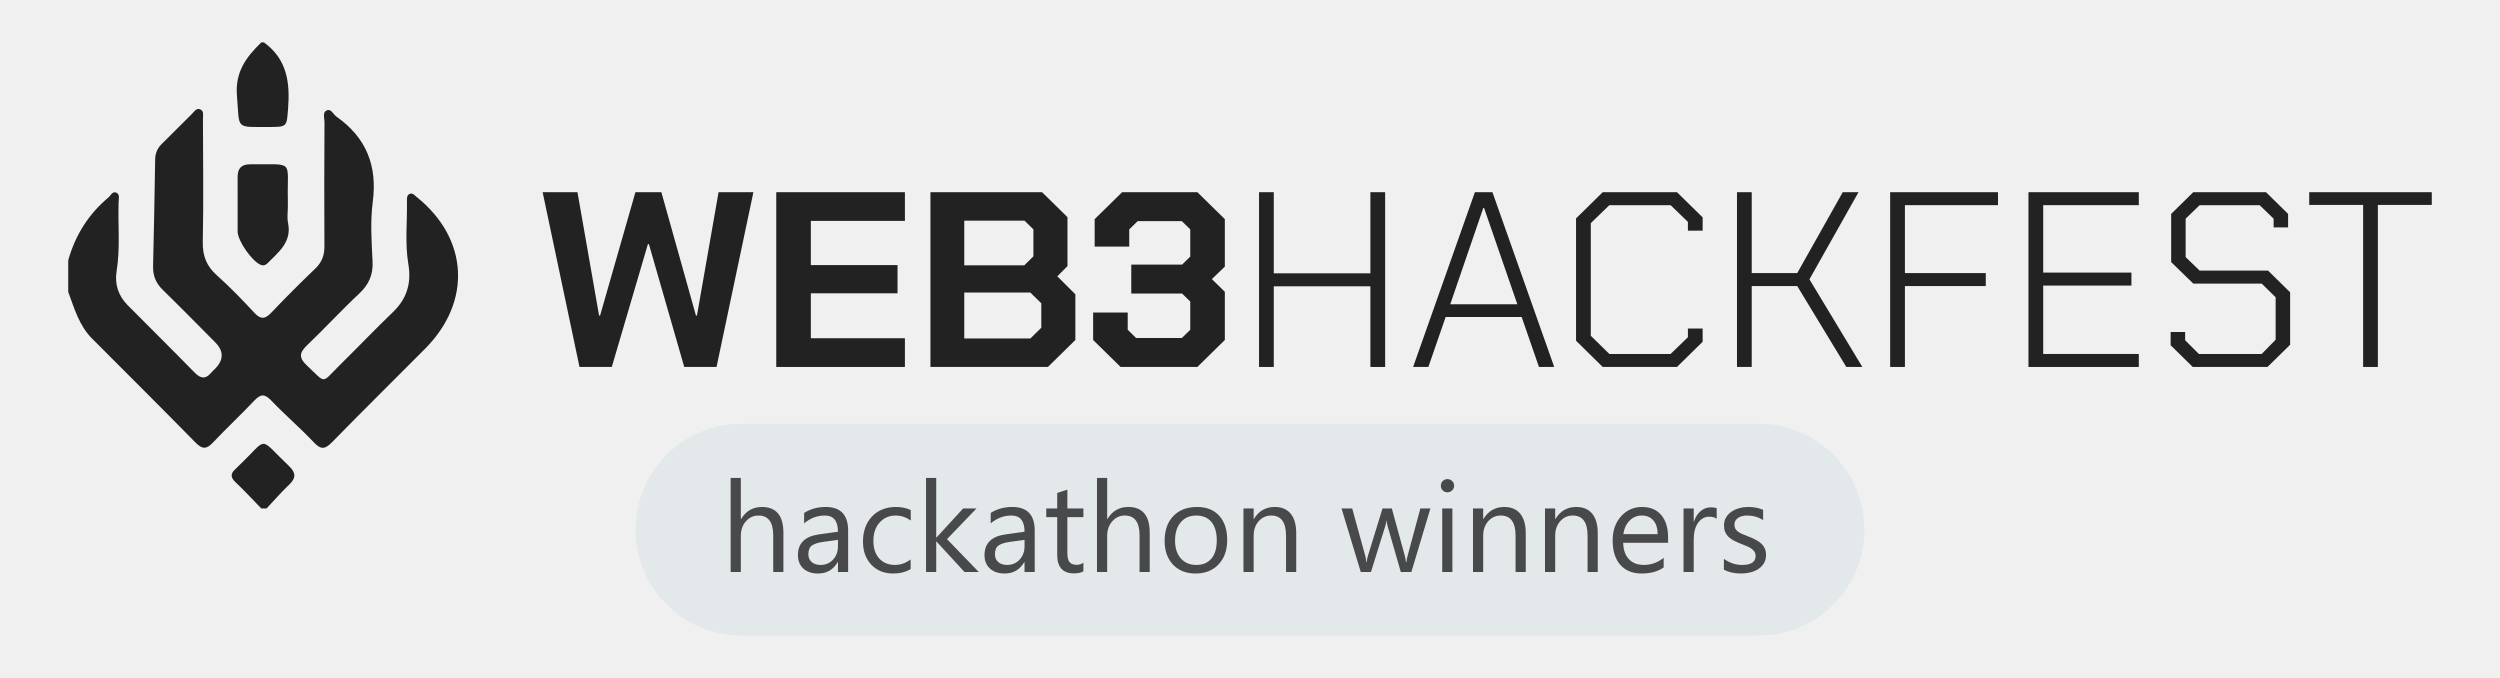
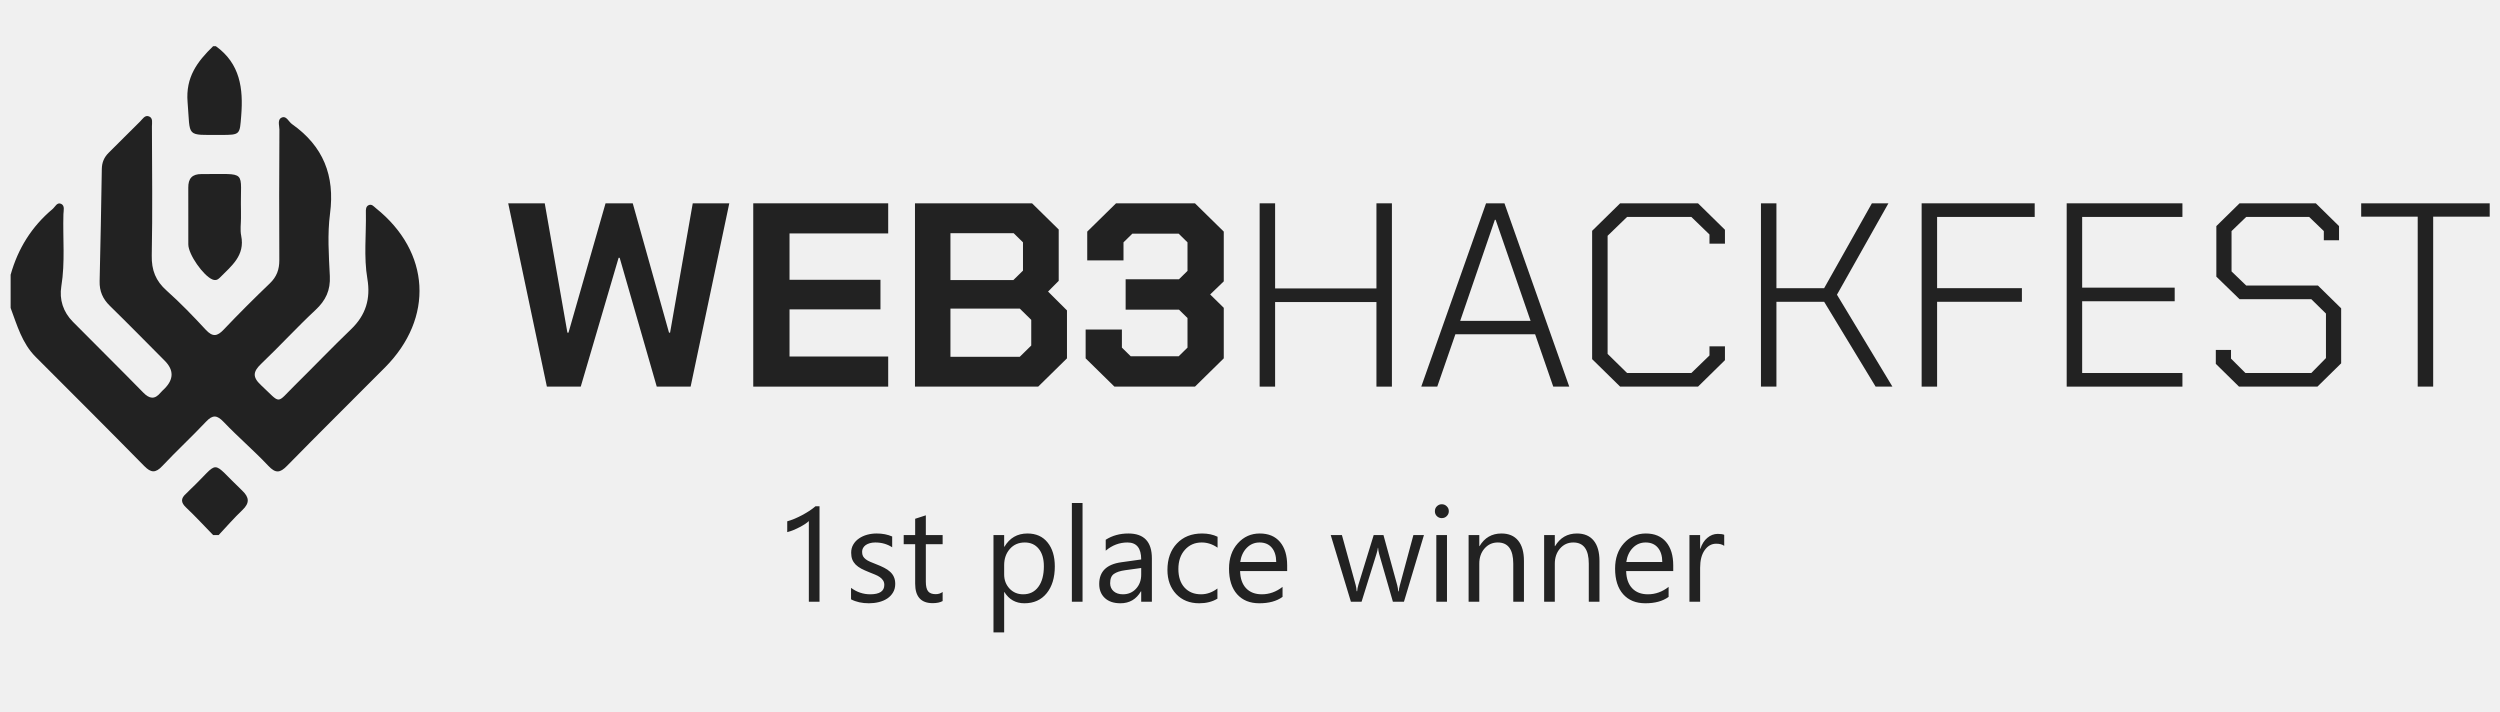
- <svg xmlns="http://www.w3.org/2000/svg" width="236" height="64" viewBox="0 0 236 64" fill="none">
-   <path d="M51.225 18.143H54.513L56.553 29.785H56.649L59.985 18.143H62.433L65.697 29.785H65.793L67.833 18.143H71.121L67.641 34.641H64.593L61.257 23.045H61.161L57.753 34.641H54.705L51.225 18.143Z" fill="#222222" />
-   <path d="M73.279 18.143H85.423V20.853H76.543V25.025H84.727V27.688H76.543V31.93H85.423V34.641H73.279V18.143Z" fill="#222222" />
-   <path d="M87.834 18.143H98.37L100.77 20.5V25.119L99.81 26.085L101.514 27.782V32.095L98.922 34.641H87.834V18.143ZM96.69 25.048L97.554 24.2V21.654L96.714 20.829H91.026V25.048H96.69ZM97.266 31.954L98.298 30.94V28.631L97.266 27.617H91.026V31.954H97.266Z" fill="#222222" />
-   <path d="M103.192 32.095V29.503H106.456V31.129L107.248 31.907H111.568L112.36 31.129V28.466L111.592 27.711H106.792V24.977H111.592L112.36 24.223V21.654L111.568 20.877H107.392L106.6 21.654V23.281H103.336V20.688L105.928 18.143H113.032L115.624 20.688V25.166L114.4 26.345L115.624 27.546V32.095L113.032 34.641H105.784L103.192 32.095Z" fill="#222222" />
-   <path d="M118.853 18.143H120.245V25.802H129.365V18.143H130.757V34.641H129.365V27.028H120.245V34.641H118.853V18.143Z" fill="#222222" />
-   <path d="M139.23 18.143H140.886L146.718 34.641H145.278L143.646 29.927H136.47L134.838 34.641H133.398L139.23 18.143ZM143.238 28.725L140.094 19.628H140.022L136.902 28.725H143.238Z" fill="#222222" />
-   <path d="M148.778 32.166V20.617L151.298 18.143H158.306L160.73 20.523V21.772H159.338V20.947L157.706 19.368H151.922L150.17 21.065V31.695L151.922 33.415H157.706L159.338 31.836V31.011H160.73V32.26L158.306 34.641H151.298L148.778 32.166Z" fill="#222222" />
-   <path d="M163.971 18.143H165.363V25.779H169.659L173.955 18.143H175.443L170.811 26.368L175.803 34.641H174.291L169.659 27.004H165.363V34.641H163.971V18.143Z" fill="#222222" />
-   <path d="M178.432 18.143H188.609V19.368H179.824V25.779H187.457V27.004H179.824V34.641H178.432V18.143Z" fill="#222222" />
-   <path d="M191.487 18.143H201.903V19.368H192.879V25.732H201.207V26.957H192.879V33.415H201.903V34.641H191.487V18.143Z" fill="#222222" />
-   <path d="M204.909 32.59V31.341H206.277V32.119L207.573 33.415H213.501L214.821 32.072V28.065L213.501 26.769H207.045L204.957 24.742V20.193L207.045 18.143H213.909L215.997 20.193V21.466H214.629V20.641L213.309 19.368H207.645L206.325 20.641V24.27L207.645 25.543H214.101L216.189 27.594V32.543L214.053 34.641H206.997L204.909 32.59Z" fill="#222222" />
-   <path d="M223.079 19.345H217.991V18.143H229.559V19.345H224.471V34.641H223.079V19.345Z" fill="#222222" />
-   <path d="M6.444 24.561C7.105 22.212 8.341 20.23 10.215 18.66C10.452 18.46 10.622 18.005 11.002 18.197C11.338 18.367 11.201 18.8 11.194 19.115C11.129 21.274 11.358 23.439 11.007 25.596C10.809 26.804 11.166 27.919 12.047 28.806C14.156 30.936 16.288 33.04 18.382 35.18C18.941 35.75 19.41 35.815 19.932 35.188C20.037 35.06 20.167 34.95 20.284 34.833C21.131 33.986 21.142 33.147 20.317 32.316C18.672 30.663 17.042 29.001 15.374 27.371C14.733 26.746 14.428 26.046 14.451 25.151C14.533 21.782 14.593 18.412 14.648 15.043C14.658 14.465 14.855 13.998 15.262 13.598C16.211 12.663 17.142 11.711 18.093 10.781C18.317 10.561 18.524 10.168 18.899 10.321C19.273 10.473 19.158 10.898 19.158 11.216C19.168 15.088 19.221 18.962 19.143 22.834C19.116 24.162 19.498 25.124 20.481 25.999C21.722 27.104 22.88 28.308 24.011 29.528C24.622 30.186 25.036 30.126 25.623 29.503C26.968 28.086 28.354 26.704 29.766 25.351C30.388 24.756 30.63 24.102 30.625 23.249C30.6 19.335 30.612 15.42 30.632 11.506C30.632 11.123 30.408 10.563 30.902 10.401C31.266 10.281 31.473 10.806 31.77 11.016C34.576 12.995 35.639 15.643 35.187 19.072C34.945 20.915 35.078 22.817 35.17 24.686C35.235 25.966 34.803 26.884 33.877 27.746C32.205 29.306 30.657 31.001 29 32.578C28.274 33.27 28.174 33.758 28.96 34.493C30.842 36.248 30.285 36.23 32.05 34.493C33.74 32.828 35.38 31.111 37.089 29.468C38.41 28.201 38.852 26.729 38.55 24.939C38.212 22.957 38.455 20.949 38.415 18.955C38.41 18.71 38.405 18.417 38.677 18.302C38.951 18.187 39.126 18.427 39.316 18.58C44.225 22.509 44.567 28.459 40.129 32.92C37.194 35.87 34.234 38.795 31.321 41.767C30.677 42.424 30.285 42.459 29.629 41.762C28.346 40.402 26.916 39.182 25.625 37.83C25.024 37.197 24.64 37.147 24.03 37.792C22.745 39.155 21.37 40.429 20.087 41.792C19.483 42.432 19.076 42.407 18.467 41.787C15.23 38.492 11.957 35.233 8.693 31.963C7.467 30.736 7.023 29.116 6.441 27.559V24.559L6.444 24.561Z" fill="#222222" />
-   <path d="M24.914 4.002C27.098 5.576 27.393 7.804 27.193 10.278C27.058 11.943 27.128 11.991 25.389 11.988C22.141 11.983 22.636 12.241 22.369 9.048C22.179 6.779 23.25 5.384 24.665 4.004H24.914V4.002Z" fill="#222222" />
-   <path d="M24.665 47.996C23.856 47.166 23.07 46.311 22.229 45.516C21.747 45.061 21.752 44.699 22.224 44.282C22.349 44.172 22.456 44.044 22.576 43.931C25.404 41.257 24.3 41.164 27.278 43.992C27.93 44.609 27.967 45.116 27.298 45.751C26.549 46.461 25.873 47.246 25.164 47.998H24.665V47.996Z" fill="#222222" />
-   <path d="M27.175 19.44C27.175 19.98 27.086 20.54 27.193 21.057C27.557 22.854 26.304 23.784 25.266 24.839C25.079 25.029 24.884 25.109 24.6 24.994C23.788 24.659 22.441 22.754 22.433 21.847C22.423 20.142 22.443 18.437 22.431 16.732C22.423 15.908 22.775 15.505 23.619 15.51C27.879 15.535 27.088 15.053 27.173 18.815C27.178 19.022 27.173 19.23 27.173 19.44H27.175Z" fill="#222222" />
-   <rect x="60" y="39.998" width="116" height="20" rx="10" fill="#E3E8EB" />
-   <path opacity="0.8" d="M73.953 53.998H72.992V50.541C72.992 49.291 72.527 48.666 71.598 48.666C71.129 48.666 70.734 48.848 70.414 49.211C70.094 49.571 69.934 50.034 69.934 50.6V53.998H68.973V45.116H69.934V48.995H69.957C70.418 48.237 71.074 47.858 71.926 47.858C73.277 47.858 73.953 48.672 73.953 50.301V53.998ZM80.064 53.998H79.103V53.061H79.08C78.662 53.78 78.047 54.139 77.234 54.139C76.637 54.139 76.168 53.981 75.828 53.664C75.492 53.348 75.324 52.928 75.324 52.405C75.324 51.284 75.984 50.631 77.305 50.448L79.103 50.196C79.103 49.176 78.691 48.666 77.867 48.666C77.144 48.666 76.492 48.913 75.91 49.405V48.42C76.5 48.045 77.18 47.858 77.949 47.858C79.359 47.858 80.064 48.604 80.064 50.096V53.998ZM79.103 50.963L77.656 51.163C77.211 51.225 76.875 51.336 76.648 51.496C76.422 51.653 76.309 51.932 76.309 52.334C76.309 52.627 76.412 52.868 76.619 53.055C76.83 53.239 77.109 53.33 77.457 53.33C77.934 53.33 78.326 53.164 78.635 52.832C78.947 52.496 79.103 52.073 79.103 51.561V50.963ZM85.965 53.723C85.504 54 84.957 54.139 84.324 54.139C83.469 54.139 82.777 53.862 82.25 53.307C81.727 52.748 81.465 52.026 81.465 51.139C81.465 50.151 81.748 49.358 82.314 48.76C82.881 48.159 83.637 47.858 84.582 47.858C85.109 47.858 85.574 47.955 85.977 48.151V49.135C85.531 48.823 85.055 48.666 84.547 48.666C83.934 48.666 83.43 48.887 83.035 49.328C82.644 49.766 82.449 50.342 82.449 51.057C82.449 51.76 82.633 52.315 83 52.721C83.371 53.127 83.867 53.33 84.488 53.33C85.012 53.33 85.504 53.157 85.965 52.809V53.723ZM92.398 53.998H91.051L88.402 51.116H88.379V53.998H87.418V45.116H88.379V50.746H88.402L90.922 47.998H92.182L89.398 50.893L92.398 53.998ZM97.678 53.998H96.717V53.061H96.693C96.275 53.78 95.66 54.139 94.848 54.139C94.25 54.139 93.781 53.981 93.441 53.664C93.106 53.348 92.938 52.928 92.938 52.405C92.938 51.284 93.598 50.631 94.918 50.448L96.717 50.196C96.717 49.176 96.305 48.666 95.481 48.666C94.758 48.666 94.106 48.913 93.523 49.405V48.42C94.113 48.045 94.793 47.858 95.562 47.858C96.973 47.858 97.678 48.604 97.678 50.096V53.998ZM96.717 50.963L95.269 51.163C94.824 51.225 94.488 51.336 94.262 51.496C94.035 51.653 93.922 51.932 93.922 52.334C93.922 52.627 94.025 52.868 94.232 53.055C94.443 53.239 94.723 53.33 95.07 53.33C95.547 53.33 95.939 53.164 96.248 52.832C96.561 52.496 96.717 52.073 96.717 51.561V50.963ZM102.271 53.94C102.045 54.065 101.746 54.127 101.375 54.127C100.324 54.127 99.799 53.541 99.799 52.37V48.819H98.768V47.998H99.799V46.534L100.76 46.223V47.998H102.271V48.819H100.76V52.2C100.76 52.602 100.828 52.889 100.965 53.061C101.102 53.233 101.328 53.319 101.645 53.319C101.887 53.319 102.096 53.252 102.271 53.12V53.94ZM108.535 53.998H107.574V50.541C107.574 49.291 107.109 48.666 106.18 48.666C105.711 48.666 105.316 48.848 104.996 49.211C104.676 49.571 104.516 50.034 104.516 50.6V53.998H103.555V45.116H104.516V48.995H104.539C105 48.237 105.656 47.858 106.508 47.858C107.859 47.858 108.535 48.672 108.535 50.301V53.998ZM112.859 54.139C111.973 54.139 111.264 53.86 110.732 53.301C110.205 52.739 109.941 51.995 109.941 51.069C109.941 50.061 110.217 49.274 110.768 48.707C111.318 48.141 112.062 47.858 113 47.858C113.895 47.858 114.592 48.133 115.092 48.684C115.596 49.235 115.848 49.998 115.848 50.975C115.848 51.932 115.576 52.7 115.033 53.278C114.494 53.852 113.77 54.139 112.859 54.139ZM112.93 48.666C112.312 48.666 111.824 48.877 111.465 49.299C111.105 49.717 110.926 50.295 110.926 51.034C110.926 51.745 111.107 52.305 111.471 52.715C111.834 53.125 112.32 53.33 112.93 53.33C113.551 53.33 114.027 53.129 114.359 52.727C114.695 52.325 114.863 51.752 114.863 51.01C114.863 50.26 114.695 49.682 114.359 49.276C114.027 48.87 113.551 48.666 112.93 48.666ZM122.363 53.998H121.402V50.577C121.402 49.303 120.938 48.666 120.008 48.666C119.527 48.666 119.129 48.848 118.812 49.211C118.5 49.571 118.344 50.026 118.344 50.577V53.998H117.383V47.998H118.344V48.995H118.367C118.82 48.237 119.477 47.858 120.336 47.858C120.992 47.858 121.494 48.071 121.842 48.496C122.189 48.918 122.363 49.53 122.363 50.33V53.998ZM135.031 47.998L133.232 53.998H132.236L131 49.703C130.953 49.539 130.922 49.354 130.906 49.147H130.883C130.871 49.288 130.83 49.469 130.76 49.692L129.418 53.998H128.457L126.641 47.998H127.648L128.891 52.51C128.93 52.647 128.957 52.827 128.973 53.049H129.02C129.031 52.877 129.066 52.694 129.125 52.498L130.508 47.998H131.387L132.629 52.522C132.668 52.666 132.697 52.846 132.717 53.061H132.764C132.771 52.909 132.805 52.729 132.863 52.522L134.082 47.998H135.031ZM136.637 46.475C136.465 46.475 136.318 46.416 136.197 46.299C136.076 46.182 136.016 46.034 136.016 45.854C136.016 45.674 136.076 45.526 136.197 45.409C136.318 45.288 136.465 45.227 136.637 45.227C136.812 45.227 136.961 45.288 137.082 45.409C137.207 45.526 137.27 45.674 137.27 45.854C137.27 46.026 137.207 46.172 137.082 46.293C136.961 46.414 136.812 46.475 136.637 46.475ZM137.105 53.998H136.145V47.998H137.105V53.998ZM144.031 53.998H143.07V50.577C143.07 49.303 142.605 48.666 141.676 48.666C141.195 48.666 140.797 48.848 140.48 49.211C140.168 49.571 140.012 50.026 140.012 50.577V53.998H139.051V47.998H140.012V48.995H140.035C140.488 48.237 141.145 47.858 142.004 47.858C142.66 47.858 143.162 48.071 143.51 48.496C143.857 48.918 144.031 49.53 144.031 50.33V53.998ZM150.828 53.998H149.867V50.577C149.867 49.303 149.402 48.666 148.473 48.666C147.992 48.666 147.594 48.848 147.277 49.211C146.965 49.571 146.809 50.026 146.809 50.577V53.998H145.848V47.998H146.809V48.995H146.832C147.285 48.237 147.941 47.858 148.801 47.858C149.457 47.858 149.959 48.071 150.307 48.496C150.654 48.918 150.828 49.53 150.828 50.33V53.998ZM157.467 51.239H153.23C153.246 51.907 153.426 52.422 153.77 52.785C154.113 53.149 154.586 53.33 155.188 53.33C155.863 53.33 156.484 53.108 157.051 52.663V53.565C156.523 53.948 155.826 54.139 154.959 54.139C154.111 54.139 153.445 53.868 152.961 53.325C152.477 52.778 152.234 52.01 152.234 51.022C152.234 50.088 152.498 49.328 153.025 48.743C153.557 48.153 154.215 47.858 155 47.858C155.785 47.858 156.393 48.112 156.822 48.62C157.252 49.127 157.467 49.832 157.467 50.735V51.239ZM156.482 50.424C156.479 49.87 156.344 49.438 156.078 49.129C155.816 48.821 155.451 48.666 154.982 48.666C154.529 48.666 154.145 48.828 153.828 49.153C153.512 49.477 153.316 49.901 153.242 50.424H156.482ZM162.055 48.971C161.887 48.842 161.645 48.778 161.328 48.778C160.918 48.778 160.574 48.971 160.297 49.358C160.023 49.745 159.887 50.272 159.887 50.94V53.998H158.926V47.998H159.887V49.235H159.91C160.047 48.813 160.256 48.485 160.537 48.25C160.818 48.012 161.133 47.893 161.48 47.893C161.73 47.893 161.922 47.92 162.055 47.975V48.971ZM162.734 53.782V52.75C163.258 53.137 163.834 53.33 164.463 53.33C165.307 53.33 165.729 53.049 165.729 52.487C165.729 52.327 165.691 52.192 165.617 52.082C165.547 51.969 165.449 51.87 165.324 51.784C165.203 51.698 165.059 51.621 164.891 51.555C164.727 51.485 164.549 51.413 164.357 51.338C164.092 51.233 163.857 51.127 163.654 51.022C163.455 50.913 163.287 50.791 163.15 50.659C163.018 50.522 162.916 50.368 162.846 50.196C162.779 50.024 162.746 49.823 162.746 49.592C162.746 49.311 162.811 49.063 162.939 48.848C163.068 48.629 163.24 48.448 163.455 48.303C163.67 48.155 163.914 48.043 164.188 47.969C164.465 47.895 164.75 47.858 165.043 47.858C165.562 47.858 166.027 47.948 166.438 48.127V49.1C165.996 48.811 165.488 48.666 164.914 48.666C164.734 48.666 164.572 48.688 164.428 48.731C164.283 48.77 164.158 48.827 164.053 48.901C163.951 48.975 163.871 49.065 163.812 49.17C163.758 49.272 163.73 49.385 163.73 49.51C163.73 49.666 163.758 49.797 163.812 49.903C163.871 50.008 163.955 50.102 164.064 50.184C164.174 50.266 164.307 50.34 164.463 50.407C164.619 50.473 164.797 50.545 164.996 50.623C165.262 50.725 165.5 50.83 165.711 50.94C165.922 51.045 166.102 51.166 166.25 51.303C166.398 51.436 166.512 51.59 166.59 51.766C166.672 51.942 166.713 52.151 166.713 52.393C166.713 52.69 166.646 52.948 166.514 53.166C166.385 53.385 166.211 53.567 165.992 53.711C165.773 53.856 165.521 53.963 165.236 54.034C164.951 54.104 164.652 54.139 164.34 54.139C163.723 54.139 163.188 54.02 162.734 53.782Z" fill="#222222" />
+ <svg xmlns="http://www.w3.org/2000/svg" width="225" height="64" viewBox="0 0 225 64" fill="none">
+   <g clip-path="url(#clip0_924_296)">
+     <path d="M45.739 18.299H49.027L51.067 29.942H51.163L54.499 18.299H56.947L60.212 29.942H60.307L62.347 18.299H65.636L62.156 34.797H59.108L55.771 23.201H55.675L52.267 34.797H49.219L45.739 18.299Z" fill="#222222" />
+     <path d="M67.793 18.299H79.938V21.009H71.057V25.181H79.242V27.844H71.057V32.086H79.938V34.797H67.793V18.299Z" fill="#222222" />
+     <path d="M82.348 18.299H92.885L95.284 20.656V25.275L94.325 26.241L96.028 27.938V32.251L93.436 34.797H82.348V18.299ZM91.204 25.204L92.069 24.356V21.811L91.228 20.986H85.54V25.204H91.204ZM91.781 32.11L92.812 31.096V28.787L91.781 27.773H85.54V32.11H91.781Z" fill="#222222" />
+     <path d="M97.707 32.251V29.659H100.971V31.285L101.763 32.063H106.083L106.875 31.285V28.622L106.107 27.868H101.307V25.134H106.107L106.875 24.38V21.811L106.083 21.033H101.907L101.115 21.811V23.437H97.851V20.844L100.443 18.299H107.547L110.139 20.844V25.322L108.915 26.501L110.139 27.703V32.251L107.547 34.797H100.299L97.707 32.251Z" fill="#222222" />
+     <path d="M113.368 18.299H114.76V25.959H123.88V18.299H125.272V34.797H123.88V27.184H114.76V34.797H113.368V18.299Z" fill="#222222" />
+     <path d="M133.745 18.299H135.401L141.233 34.797H139.793L138.161 30.083H130.985L129.353 34.797H127.913L133.745 18.299ZM137.753 28.881L134.609 19.784H134.537L131.417 28.881H137.753Z" fill="#222222" />
+     <path d="M143.292 32.322V20.774L145.813 18.299H152.821L155.245 20.679V21.928H153.853V21.104L152.221 19.524H146.437L144.685 21.221V31.851L146.437 33.571H152.221L153.853 31.992V31.167H155.245V32.416L152.821 34.797H145.813L143.292 32.322Z" fill="#222222" />
+     <path d="M158.486 18.299H159.878V25.935H164.174L168.47 18.299H169.958L165.326 26.524L170.318 34.797H168.806L164.174 27.161H159.878V34.797H158.486V18.299Z" fill="#222222" />
+     <path d="M172.947 18.299H183.123V19.524H174.339V25.935H181.971V27.161H174.339V34.797H172.947V18.299Z" fill="#222222" />
+     <path d="M186.002 18.299H196.418V19.524H187.394V25.888H195.722V27.113H187.394V33.571H196.418V34.797H186.002V18.299Z" fill="#222222" />
+     <path d="M199.423 32.746V31.497H200.791V32.275L202.087 33.571H208.016L209.336 32.228V28.221L208.016 26.925H201.559L199.471 24.898V20.349L201.559 18.299H208.424L210.512 20.349V21.622H209.144V20.797L207.824 19.524H202.159L200.839 20.797V24.427L202.159 25.699H208.616L210.704 27.75V32.699L208.568 34.797H201.511L199.423 32.746Z" fill="#222222" />
+     <path d="M217.594 19.501H212.506V18.299H224.074V19.501H218.986V34.797H217.594V19.501Z" fill="#222222" />
+     <path d="M0.959 24.718C1.62 22.368 2.855 20.386 4.73 18.816C4.967 18.616 5.137 18.161 5.516 18.354C5.853 18.523 5.716 18.956 5.708 19.271C5.643 21.431 5.873 23.595 5.521 25.753C5.324 26.96 5.681 28.075 6.562 28.962C8.671 31.092 10.803 33.197 12.897 35.336C13.456 35.906 13.925 35.971 14.447 35.344C14.552 35.216 14.681 35.106 14.799 34.989C15.646 34.142 15.656 33.303 14.831 32.472C13.186 30.82 11.556 29.157 9.889 27.527C9.248 26.902 8.943 26.203 8.966 25.308C9.048 21.938 9.108 18.569 9.163 15.199C9.173 14.621 9.37 14.154 9.777 13.754C10.725 12.819 11.656 11.867 12.607 10.937C12.832 10.717 13.039 10.325 13.413 10.477C13.788 10.63 13.673 11.055 13.673 11.372C13.683 15.244 13.735 19.118 13.658 22.991C13.631 24.318 14.012 25.28 14.996 26.155C16.236 27.26 17.395 28.465 18.525 29.685C19.137 30.342 19.551 30.282 20.137 29.66C21.483 28.242 22.868 26.86 24.281 25.508C24.902 24.913 25.144 24.258 25.139 23.405C25.114 19.491 25.127 15.576 25.147 11.662C25.147 11.279 24.922 10.72 25.416 10.557C25.781 10.437 25.988 10.962 26.285 11.172C29.09 13.152 30.154 15.799 29.702 19.228C29.46 21.071 29.592 22.973 29.685 24.843C29.75 26.123 29.318 27.04 28.392 27.902C26.719 29.462 25.172 31.157 23.515 32.734C22.788 33.427 22.688 33.914 23.475 34.649C25.357 36.404 24.8 36.386 26.565 34.649C28.254 32.984 29.894 31.267 31.604 29.625C32.924 28.357 33.366 26.885 33.064 25.095C32.727 23.113 32.969 21.106 32.929 19.111C32.924 18.866 32.919 18.573 33.191 18.459C33.466 18.343 33.641 18.584 33.83 18.736C38.74 22.666 39.082 28.615 34.644 33.077C31.709 36.026 28.749 38.951 25.836 41.923C25.192 42.581 24.8 42.615 24.143 41.918C22.861 40.558 21.43 39.338 20.14 37.986C19.538 37.354 19.154 37.304 18.545 37.949C17.26 39.311 15.884 40.586 14.601 41.948C13.998 42.588 13.591 42.563 12.982 41.943C9.744 38.648 6.472 35.389 3.207 32.119C1.982 30.892 1.538 29.272 0.956 27.715V24.715L0.959 24.718Z" fill="#222222" />
+     <path d="M19.429 4.158C21.613 5.733 21.907 7.96 21.708 10.434C21.573 12.099 21.643 12.147 19.903 12.144C16.656 12.139 17.15 12.397 16.883 9.205C16.694 6.935 17.764 5.54 19.179 4.16H19.429V4.158Z" fill="#222222" />
+     <path d="M19.179 48.152C18.371 47.322 17.584 46.468 16.743 45.673C16.262 45.218 16.267 44.855 16.738 44.438C16.863 44.328 16.971 44.2 17.09 44.088C19.918 41.413 18.815 41.321 21.793 44.148C22.444 44.765 22.482 45.273 21.813 45.907C21.064 46.617 20.387 47.402 19.679 48.155H19.179V48.152Z" fill="#222222" />
+     <path d="M21.69 19.596C21.69 20.136 21.6 20.696 21.707 21.213C22.072 23.01 20.819 23.94 19.781 24.995C19.593 25.185 19.399 25.265 19.114 25.15C18.303 24.815 16.955 22.91 16.948 22.003C16.938 20.298 16.958 18.593 16.945 16.889C16.938 16.064 17.29 15.661 18.133 15.666C22.394 15.691 21.603 15.209 21.688 18.971C21.693 19.178 21.688 19.386 21.688 19.596H21.69Z" fill="#222222" />
+     <path d="M73.757 54.155H72.796V46.895C72.722 46.969 72.612 47.055 72.468 47.153C72.327 47.246 72.167 47.34 71.987 47.434C71.811 47.528 71.624 47.616 71.425 47.698C71.23 47.78 71.038 47.844 70.851 47.891V46.918C71.061 46.86 71.284 46.782 71.519 46.684C71.757 46.582 71.989 46.471 72.216 46.35C72.446 46.225 72.663 46.096 72.866 45.963C73.069 45.827 73.245 45.694 73.394 45.565H73.757V54.155ZM76.593 53.938V52.907C77.116 53.293 77.692 53.487 78.321 53.487C79.165 53.487 79.587 53.205 79.587 52.643C79.587 52.483 79.55 52.348 79.476 52.239C79.405 52.125 79.308 52.026 79.183 51.94C79.061 51.854 78.917 51.778 78.749 51.711C78.585 51.641 78.407 51.569 78.216 51.495C77.95 51.389 77.716 51.284 77.513 51.178C77.314 51.069 77.145 50.948 77.009 50.815C76.876 50.678 76.774 50.524 76.704 50.352C76.638 50.18 76.605 49.979 76.605 49.748C76.605 49.467 76.669 49.219 76.798 49.004C76.927 48.785 77.099 48.604 77.314 48.459C77.528 48.311 77.772 48.2 78.046 48.125C78.323 48.051 78.608 48.014 78.901 48.014C79.421 48.014 79.886 48.104 80.296 48.284V49.256C79.855 48.967 79.347 48.823 78.772 48.823C78.593 48.823 78.431 48.844 78.286 48.887C78.142 48.926 78.017 48.983 77.911 49.057C77.81 49.131 77.73 49.221 77.671 49.327C77.616 49.428 77.589 49.541 77.589 49.666C77.589 49.823 77.616 49.953 77.671 50.059C77.73 50.164 77.814 50.258 77.923 50.34C78.032 50.422 78.165 50.496 78.321 50.563C78.478 50.629 78.655 50.702 78.855 50.78C79.12 50.881 79.358 50.987 79.569 51.096C79.78 51.202 79.96 51.323 80.108 51.459C80.257 51.592 80.37 51.746 80.448 51.922C80.53 52.098 80.571 52.307 80.571 52.549C80.571 52.846 80.505 53.104 80.372 53.323C80.243 53.541 80.069 53.723 79.851 53.868C79.632 54.012 79.38 54.12 79.095 54.19C78.81 54.26 78.511 54.295 78.198 54.295C77.581 54.295 77.046 54.176 76.593 53.938ZM84.837 54.096C84.61 54.221 84.311 54.284 83.94 54.284C82.89 54.284 82.364 53.698 82.364 52.526V48.975H81.333V48.155H82.364V46.69L83.325 46.379V48.155H84.837V48.975H83.325V52.356C83.325 52.758 83.394 53.045 83.53 53.217C83.667 53.389 83.894 53.475 84.21 53.475C84.452 53.475 84.661 53.409 84.837 53.276V54.096ZM90.397 53.288H90.374V56.914H89.413V48.155H90.374V49.209H90.397C90.87 48.413 91.561 48.014 92.472 48.014C93.245 48.014 93.849 48.284 94.282 48.823C94.716 49.358 94.933 50.077 94.933 50.979C94.933 51.983 94.689 52.788 94.2 53.393C93.712 53.995 93.044 54.295 92.196 54.295C91.419 54.295 90.819 53.959 90.397 53.288ZM90.374 50.868V51.705C90.374 52.202 90.534 52.623 90.855 52.971C91.179 53.315 91.589 53.487 92.085 53.487C92.667 53.487 93.122 53.264 93.45 52.819C93.782 52.373 93.948 51.754 93.948 50.961C93.948 50.293 93.794 49.77 93.485 49.391C93.177 49.012 92.759 48.823 92.231 48.823C91.673 48.823 91.224 49.018 90.884 49.409C90.544 49.795 90.374 50.282 90.374 50.868ZM97.429 54.155H96.468V45.272H97.429V54.155ZM103.669 54.155H102.708V53.217H102.685C102.267 53.936 101.651 54.295 100.839 54.295C100.241 54.295 99.772 54.137 99.433 53.821C99.097 53.504 98.929 53.084 98.929 52.561C98.929 51.44 99.589 50.788 100.909 50.604L102.708 50.352C102.708 49.332 102.296 48.823 101.472 48.823C100.749 48.823 100.097 49.069 99.515 49.561V48.577C100.104 48.202 100.784 48.014 101.554 48.014C102.964 48.014 103.669 48.76 103.669 50.252V54.155ZM102.708 51.12L101.261 51.319C100.815 51.381 100.479 51.493 100.253 51.653C100.026 51.809 99.913 52.088 99.913 52.491C99.913 52.784 100.017 53.024 100.224 53.211C100.435 53.395 100.714 53.487 101.062 53.487C101.538 53.487 101.931 53.321 102.239 52.989C102.552 52.653 102.708 52.229 102.708 51.717V51.12ZM109.569 53.879C109.108 54.157 108.562 54.295 107.929 54.295C107.073 54.295 106.382 54.018 105.854 53.463C105.331 52.905 105.069 52.182 105.069 51.295C105.069 50.307 105.353 49.514 105.919 48.916C106.485 48.315 107.241 48.014 108.187 48.014C108.714 48.014 109.179 48.112 109.581 48.307V49.291C109.136 48.979 108.659 48.823 108.151 48.823C107.538 48.823 107.034 49.043 106.64 49.485C106.249 49.922 106.054 50.498 106.054 51.213C106.054 51.916 106.237 52.471 106.604 52.877C106.976 53.284 107.472 53.487 108.093 53.487C108.616 53.487 109.108 53.313 109.569 52.965V53.879ZM115.845 51.395H111.608C111.624 52.063 111.804 52.578 112.147 52.942C112.491 53.305 112.964 53.487 113.565 53.487C114.241 53.487 114.862 53.264 115.429 52.819V53.721C114.901 54.104 114.204 54.295 113.337 54.295C112.489 54.295 111.823 54.024 111.339 53.481C110.854 52.934 110.612 52.166 110.612 51.178C110.612 50.245 110.876 49.485 111.403 48.899C111.935 48.309 112.593 48.014 113.378 48.014C114.163 48.014 114.771 48.268 115.2 48.776C115.63 49.284 115.845 49.989 115.845 50.891V51.395ZM114.86 50.58C114.856 50.026 114.722 49.594 114.456 49.285C114.194 48.977 113.829 48.823 113.36 48.823C112.907 48.823 112.522 48.985 112.206 49.309C111.89 49.633 111.694 50.057 111.62 50.58H114.86ZM128.155 48.155L126.356 54.155H125.36L124.124 49.86C124.077 49.696 124.046 49.51 124.03 49.303H124.007C123.995 49.444 123.954 49.625 123.884 49.848L122.542 54.155H121.581L119.765 48.155H120.772L122.015 52.666C122.054 52.803 122.081 52.983 122.097 53.205H122.144C122.155 53.034 122.19 52.85 122.249 52.655L123.632 48.155H124.511L125.753 52.678C125.792 52.823 125.821 53.002 125.841 53.217H125.888C125.896 53.065 125.929 52.885 125.987 52.678L127.206 48.155H128.155ZM129.761 46.631C129.589 46.631 129.442 46.573 129.321 46.455C129.2 46.338 129.14 46.19 129.14 46.01C129.14 45.83 129.2 45.682 129.321 45.565C129.442 45.444 129.589 45.383 129.761 45.383C129.937 45.383 130.085 45.444 130.206 45.565C130.331 45.682 130.394 45.83 130.394 46.01C130.394 46.182 130.331 46.328 130.206 46.45C130.085 46.571 129.937 46.631 129.761 46.631ZM130.229 54.155H129.269V48.155H130.229V54.155ZM137.155 54.155H136.194V50.733C136.194 49.459 135.729 48.823 134.8 48.823C134.319 48.823 133.921 49.004 133.604 49.368C133.292 49.727 133.136 50.182 133.136 50.733V54.155H132.175V48.155H133.136V49.151H133.159C133.612 48.393 134.269 48.014 135.128 48.014C135.784 48.014 136.286 48.227 136.634 48.653C136.981 49.075 137.155 49.686 137.155 50.487V54.155ZM143.952 54.155H142.991V50.733C142.991 49.459 142.526 48.823 141.597 48.823C141.116 48.823 140.718 49.004 140.401 49.368C140.089 49.727 139.933 50.182 139.933 50.733V54.155H138.972V48.155H139.933V49.151H139.956C140.409 48.393 141.065 48.014 141.925 48.014C142.581 48.014 143.083 48.227 143.431 48.653C143.778 49.075 143.952 49.686 143.952 50.487V54.155ZM150.591 51.395H146.354C146.37 52.063 146.55 52.578 146.894 52.942C147.237 53.305 147.71 53.487 148.312 53.487C148.987 53.487 149.608 53.264 150.175 52.819V53.721C149.647 54.104 148.95 54.295 148.083 54.295C147.235 54.295 146.569 54.024 146.085 53.481C145.601 52.934 145.358 52.166 145.358 51.178C145.358 50.245 145.622 49.485 146.149 48.899C146.681 48.309 147.339 48.014 148.124 48.014C148.909 48.014 149.517 48.268 149.946 48.776C150.376 49.284 150.591 49.989 150.591 50.891V51.395ZM149.606 50.58C149.603 50.026 149.468 49.594 149.202 49.285C148.94 48.977 148.575 48.823 148.106 48.823C147.653 48.823 147.269 48.985 146.952 49.309C146.636 49.633 146.44 50.057 146.366 50.58H149.606ZM155.179 49.127C155.011 48.998 154.769 48.934 154.452 48.934C154.042 48.934 153.698 49.127 153.421 49.514C153.147 49.901 153.011 50.428 153.011 51.096V54.155H152.05V48.155H153.011V49.391H153.034C153.171 48.969 153.38 48.641 153.661 48.407C153.942 48.168 154.257 48.049 154.604 48.049C154.854 48.049 155.046 48.077 155.179 48.131V49.127Z" fill="#222222" />
+   </g>
+   <defs>
+     <clipPath id="clip0_924_296">
+       <rect width="223.118" height="63.312" fill="white" transform="translate(0.956055)" />
+     </clipPath>
+   </defs>
</svg>
